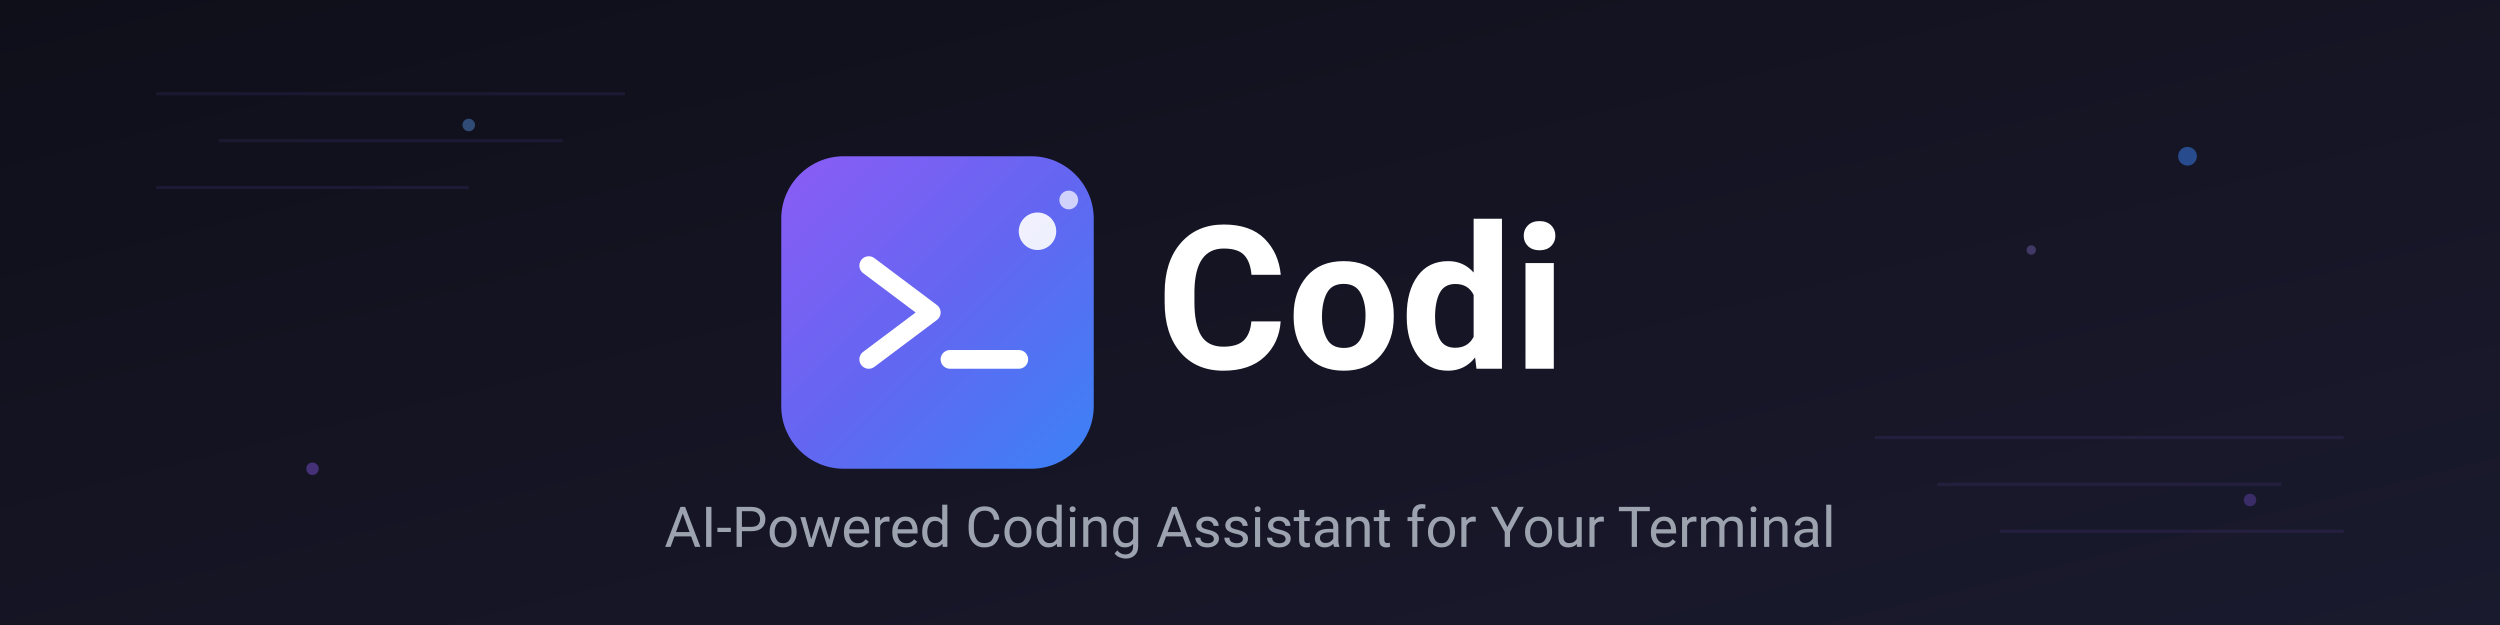
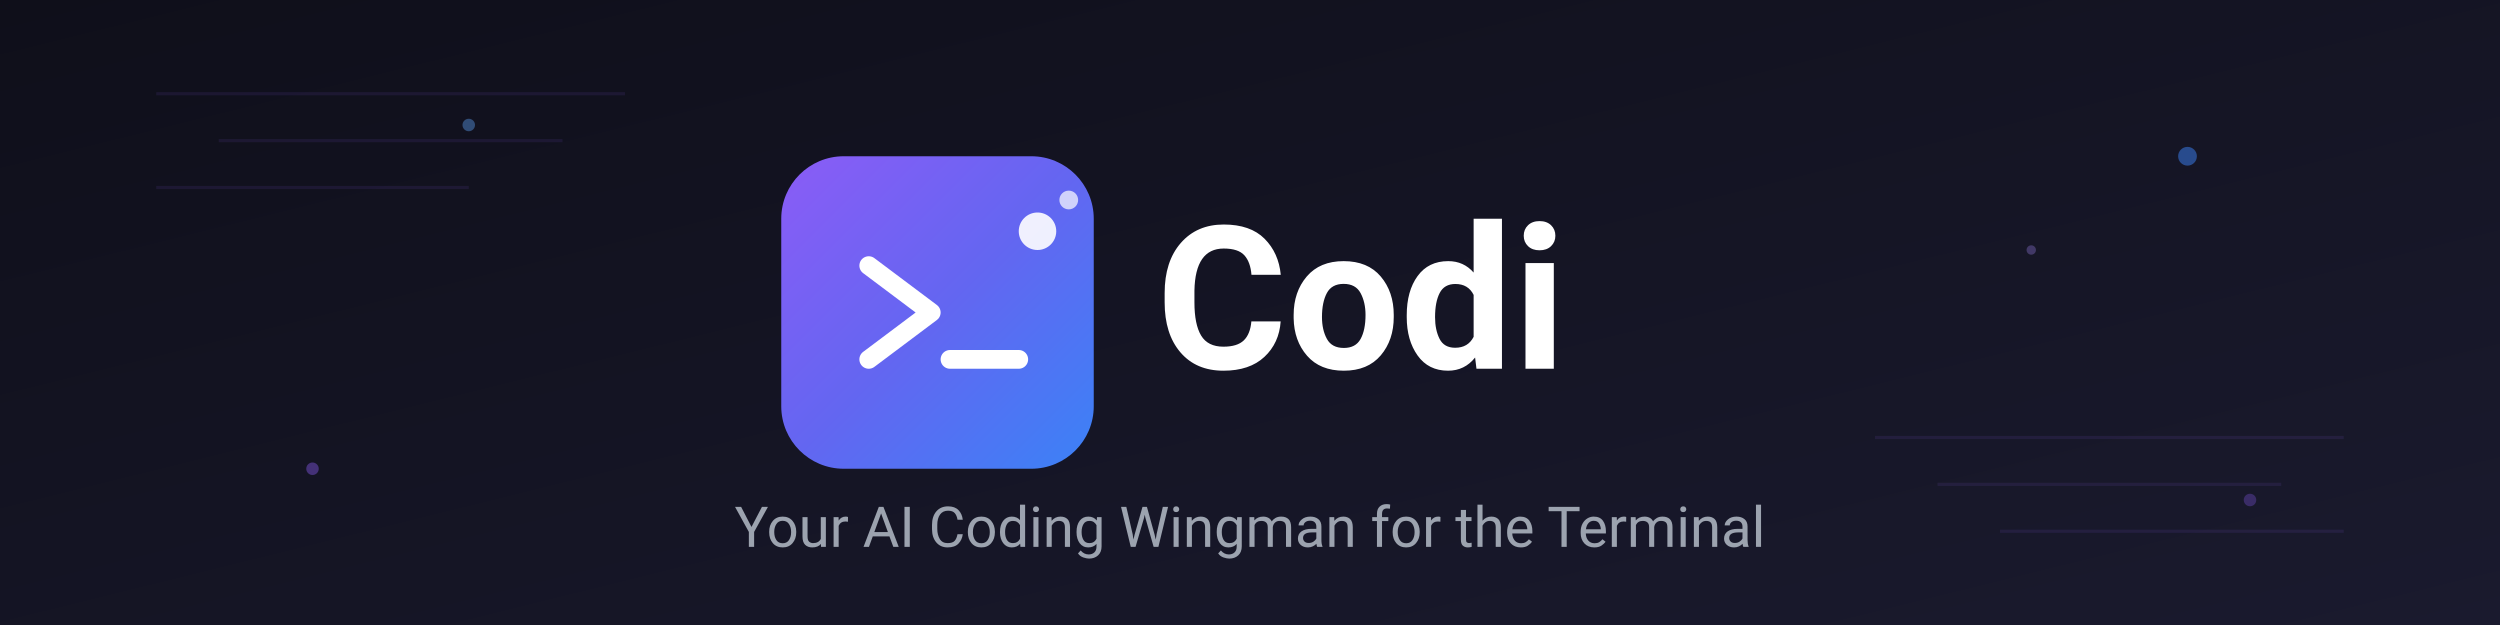
<svg xmlns="http://www.w3.org/2000/svg" viewBox="0 0 800 200" width="800" height="200">
  <defs>
    <linearGradient id="banner-gradient" x1="0%" y1="0%" x2="100%" y2="100%">
      <stop offset="0%" style="stop-color:#8B5CF6" />
      <stop offset="50%" style="stop-color:#6366F1" />
      <stop offset="100%" style="stop-color:#3B82F6" />
    </linearGradient>
    <linearGradient id="bg-gradient" x1="0%" y1="0%" x2="100%" y2="100%">
      <stop offset="0%" style="stop-color:#0f0f1a" />
      <stop offset="100%" style="stop-color:#1a1a2e" />
    </linearGradient>
  </defs>
  <rect width="800" height="200" fill="url(#bg-gradient)" />
  <g opacity="0.1" stroke="#8B5CF6" stroke-width="1">
    <line x1="50" y1="30" x2="200" y2="30" />
    <line x1="70" y1="45" x2="180" y2="45" />
    <line x1="50" y1="60" x2="150" y2="60" />
    <line x1="600" y1="140" x2="750" y2="140" />
    <line x1="620" y1="155" x2="730" y2="155" />
    <line x1="640" y1="170" x2="750" y2="170" />
  </g>
  <circle cx="100" cy="150" r="2" fill="#8B5CF6" opacity="0.4" />
  <circle cx="700" cy="50" r="3" fill="#3B82F6" opacity="0.5" />
  <circle cx="650" cy="80" r="1.5" fill="#A78BFA" opacity="0.3" />
  <circle cx="150" cy="40" r="2" fill="#60A5FA" opacity="0.4" />
  <circle cx="720" cy="160" r="2" fill="#8B5CF6" opacity="0.3" />
  <g transform="translate(250, 50)">
    <rect x="0" y="0" width="100" height="100" rx="20" fill="url(#banner-gradient)" />
    <path d="M28 35 L48 50 L28 65" stroke="white" stroke-width="6" stroke-linecap="round" stroke-linejoin="round" fill="none" />
    <line x1="54" y1="65" x2="76" y2="65" stroke="white" stroke-width="6" stroke-linecap="round" />
    <circle cx="82" cy="24" r="6" fill="white" opacity="0.9" />
    <circle cx="92" cy="14" r="3" fill="white" opacity="0.7" />
    <text x="120" y="68" font-family="system-ui, -apple-system, 'Segoe UI', Roboto, sans-serif" font-size="64" font-weight="700" fill="white">Codi</text>
  </g>
-   <text x="400" y="175" text-anchor="middle" font-family="system-ui, -apple-system, 'Segoe UI', Roboto, sans-serif" font-size="18" fill="#9CA3AF">AI-Powered Coding Assistant for Your Terminal</text>
+   <text x="400" y="175" text-anchor="middle" font-family="system-ui, -apple-system, 'Segoe UI', Roboto, sans-serif" font-size="18" fill="#9CA3AF">Your AI Coding Wingman for the Terminal</text>
</svg>
